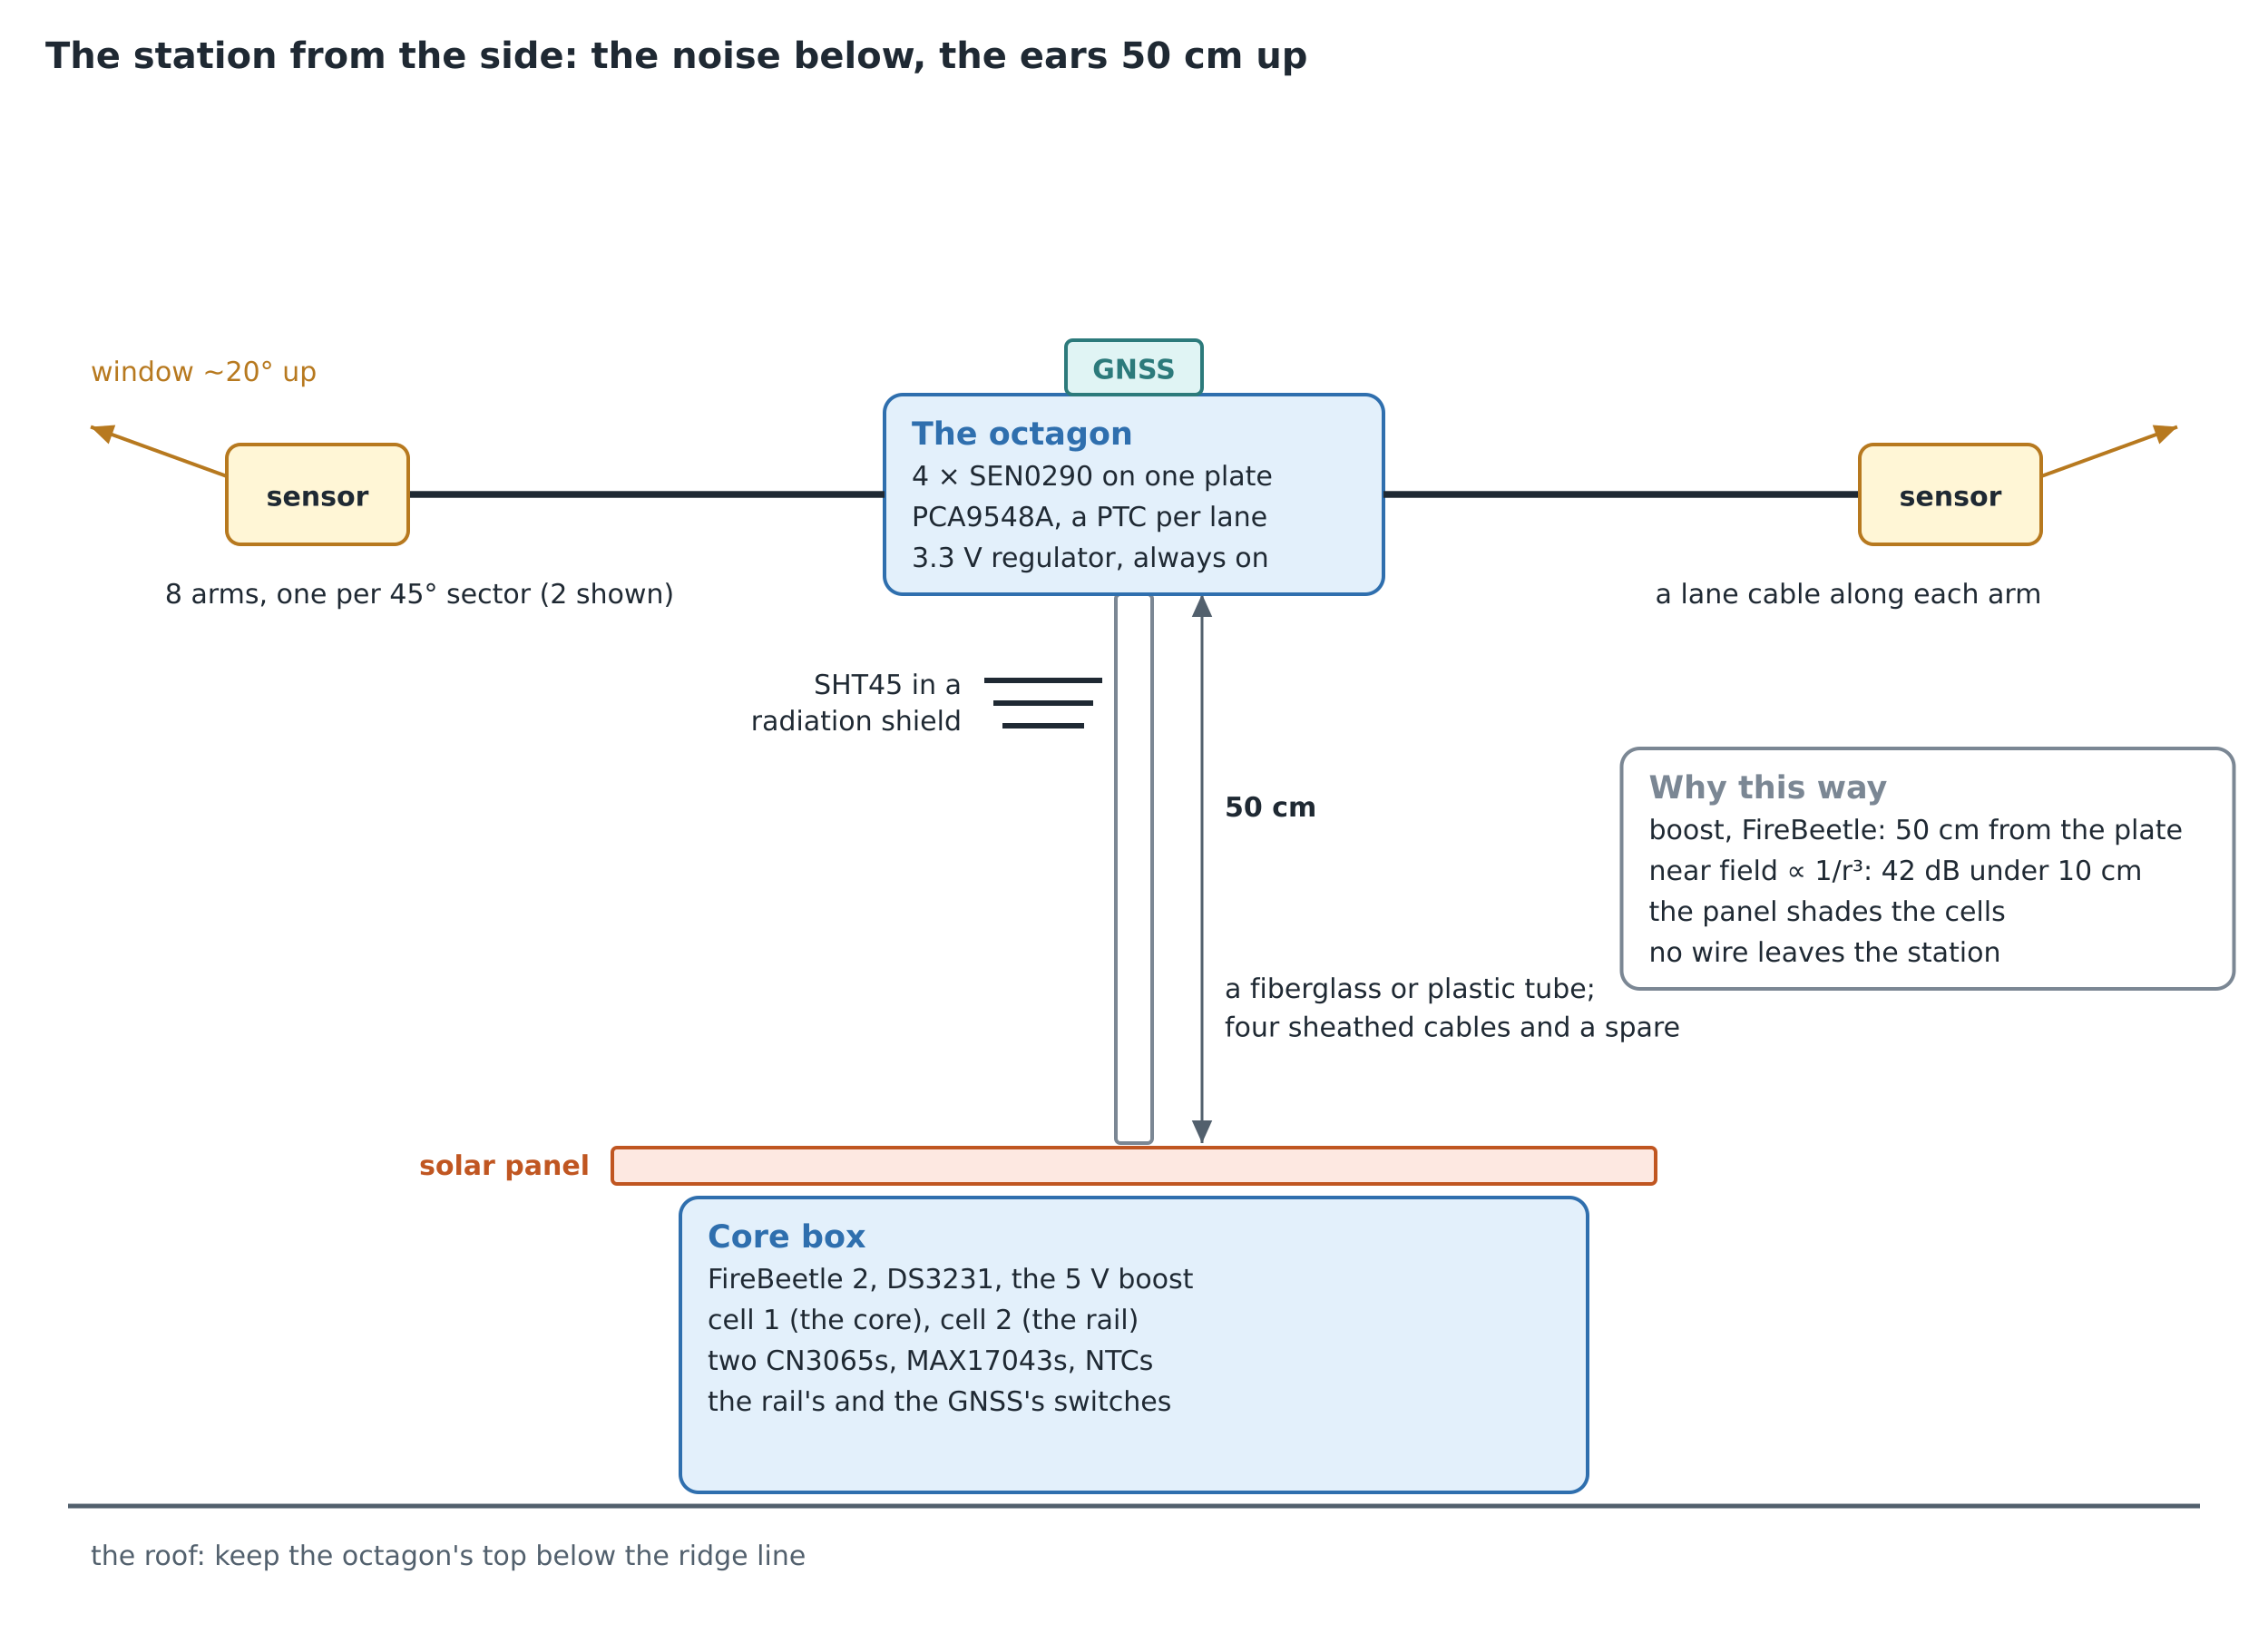
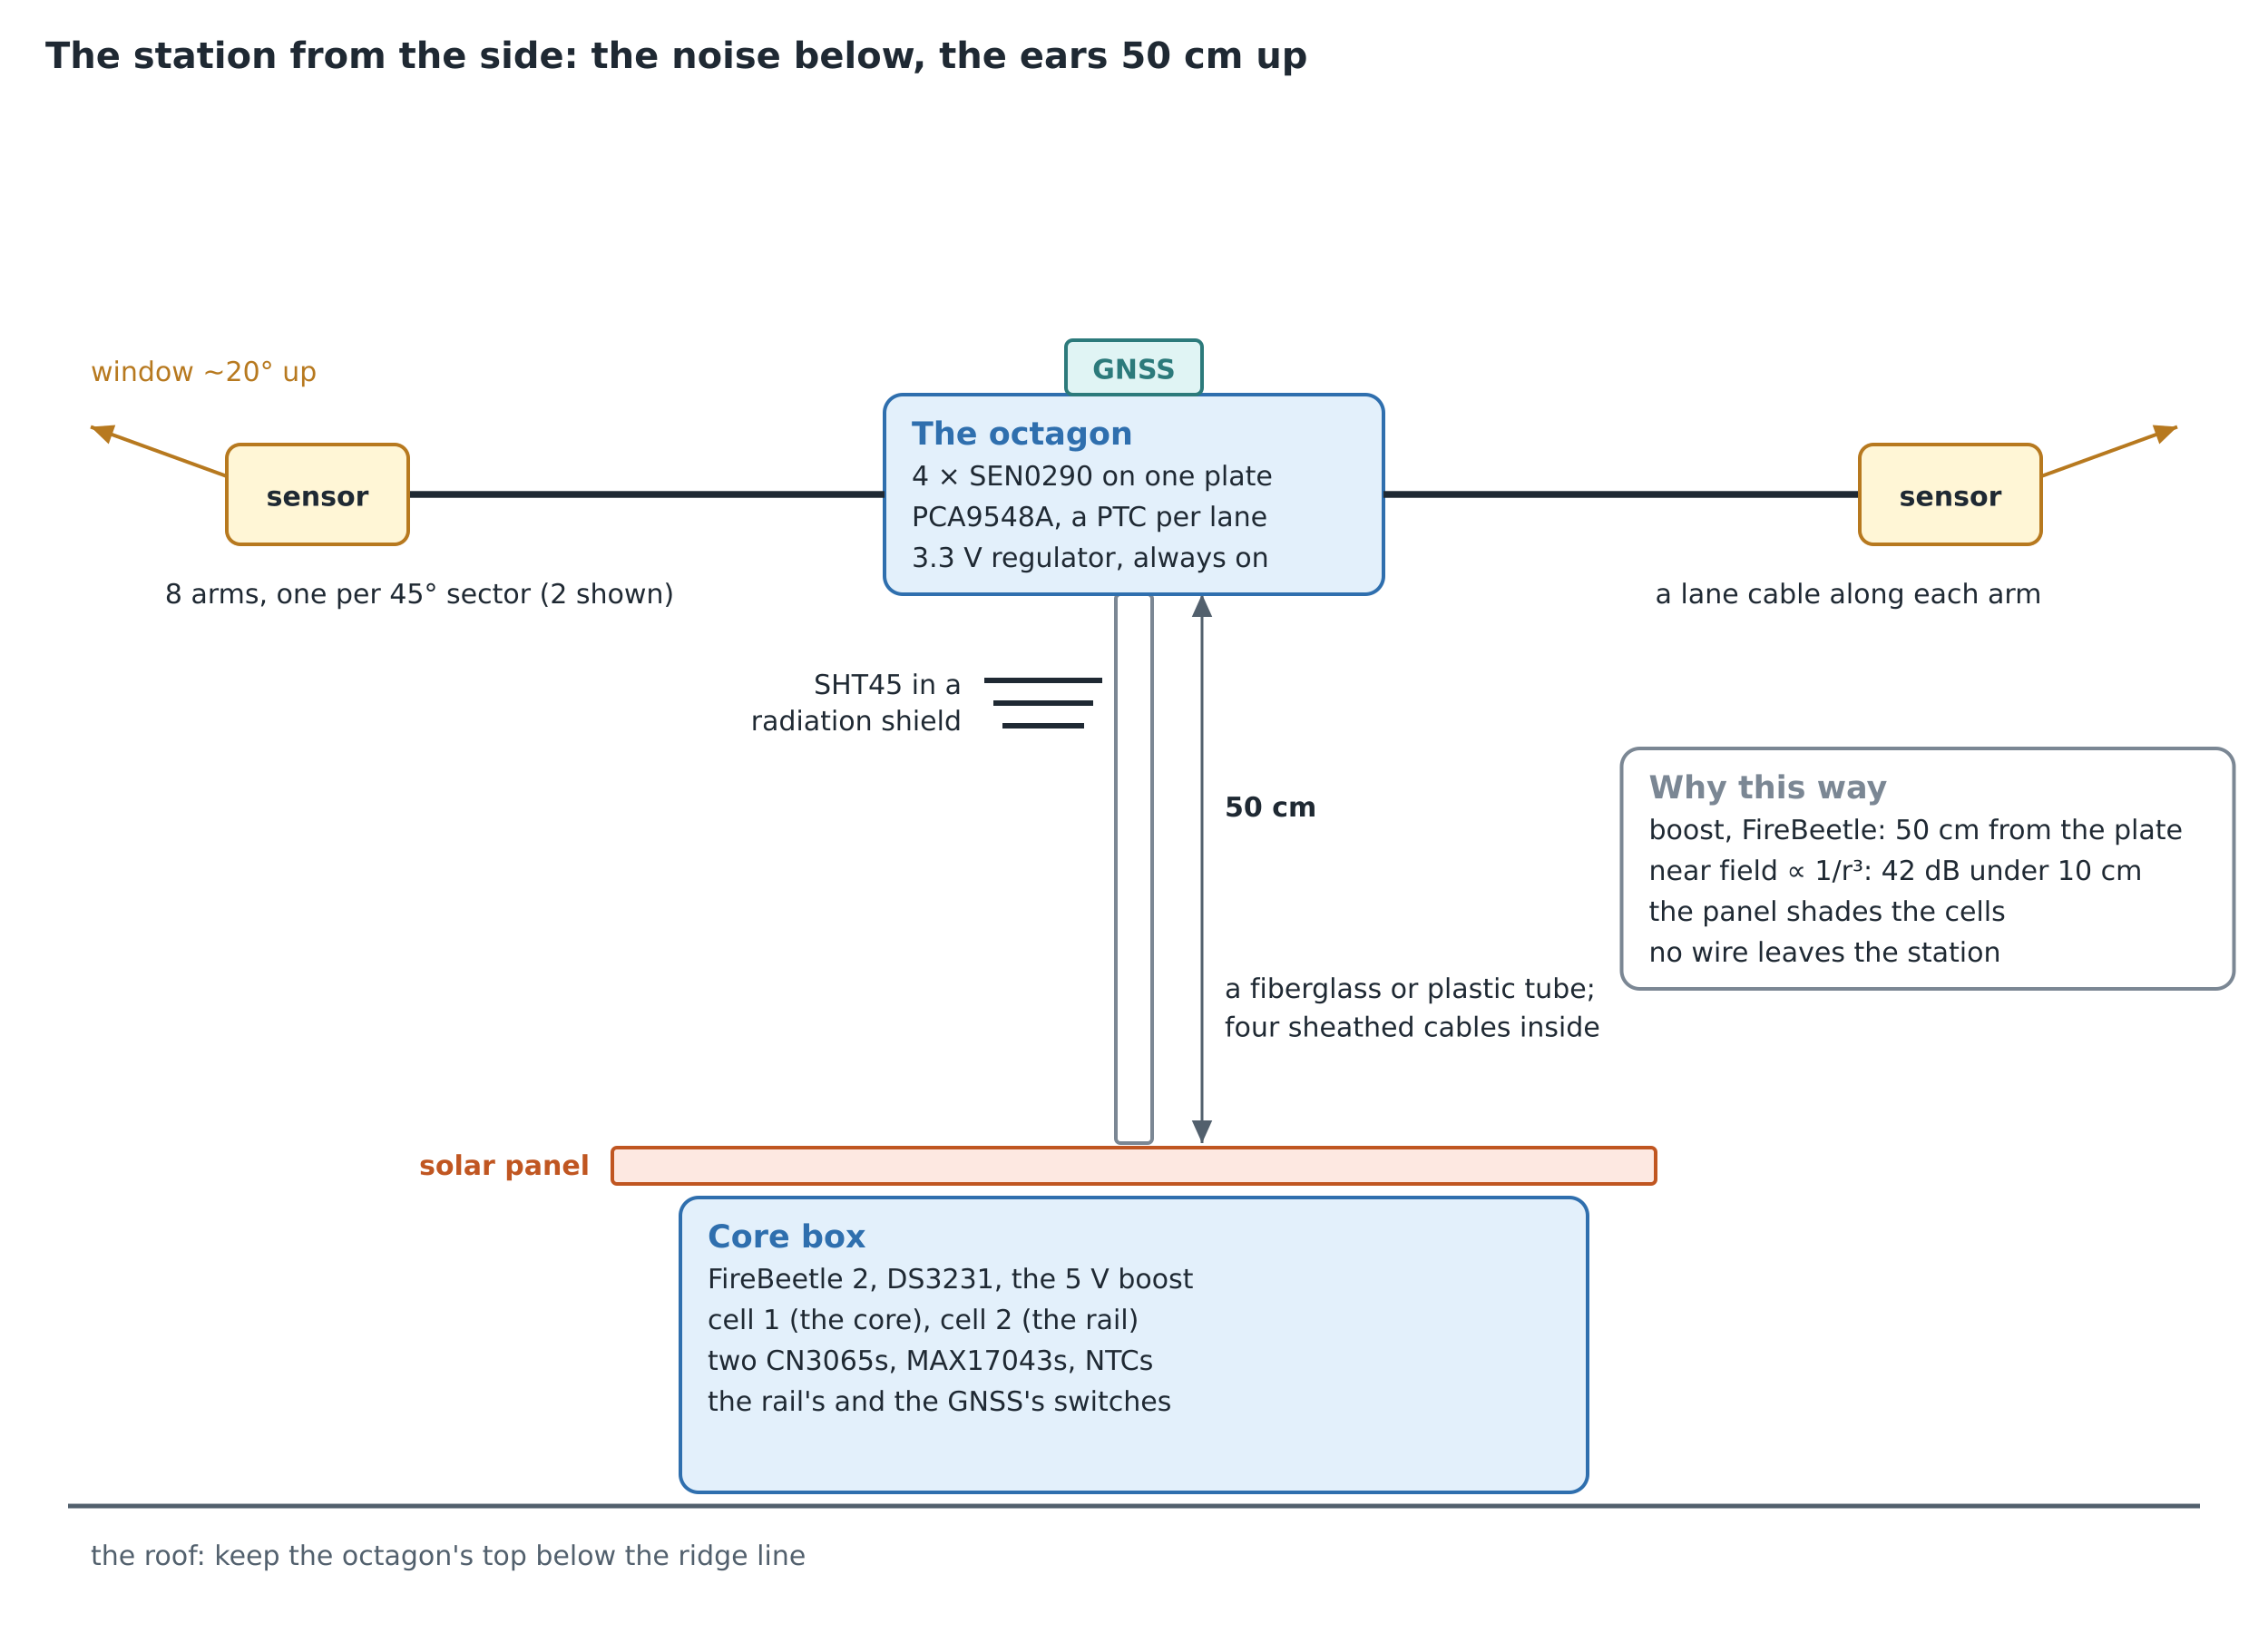
<svg xmlns="http://www.w3.org/2000/svg" width="1000" height="720" viewBox="0 0 1000 720" font-family="DejaVu Sans, Verdana, sans-serif">
  <rect width="1000" height="720" fill="#ffffff" />
  <text x="20.0" y="30.0" font-size="16" font-weight="bold" text-anchor="start" fill="#1f2933">The station from the side: the noise below, the ears 50 cm up</text>
  <polyline points="30.0,664.0 970.0,664.0" fill="none" stroke="#52606d" stroke-width="2" stroke-linejoin="round" />
  <text x="40.0" y="690.0" font-size="12" text-anchor="start" fill="#52606d">the roof: keep the octagon's top below the ridge line</text>
  <rect x="300.0" y="528.0" width="400.0" height="130.0" rx="8" fill="#e3f0fb" stroke="#2f6fae" stroke-width="1.6" />
  <text x="312.0" y="550.0" font-size="14" font-weight="bold" text-anchor="start" fill="#2f6fae">Core box</text>
  <text x="312.0" y="568.0" font-size="12" text-anchor="start" fill="#1f2933">FireBeetle 2, DS3231, the 5 V boost</text>
  <text x="312.0" y="586.0" font-size="12" text-anchor="start" fill="#1f2933">cell 1 (the core), cell 2 (the rail)</text>
  <text x="312.0" y="604.0" font-size="12" text-anchor="start" fill="#1f2933">two CN3065s, MAX17043s, NTCs</text>
  <text x="312.0" y="622.0" font-size="12" text-anchor="start" fill="#1f2933">the rail's and the GNSS's switches</text>
  <rect x="270.0" y="506.0" width="460.0" height="16.0" rx="2" fill="#fde8e1" stroke="#c05621" stroke-width="1.6" />
  <text x="260.0" y="518.0" font-size="12" font-weight="bold" text-anchor="end" fill="#c05621">solar panel</text>
  <rect x="492.0" y="262.0" width="16.0" height="242.0" rx="2" fill="#ffffff" stroke="#7b8794" stroke-width="1.6" />
  <polyline points="530.0,504.0 530.0,262.0" fill="none" stroke="#52606d" stroke-width="1.2" stroke-linejoin="round" />
  <polygon points="530.0,262.0 525.5,272.0 534.5,272.0" fill="#52606d" />
  <polygon points="530.0,504.0 534.5,494.0 525.5,494.0" fill="#52606d" />
  <text x="540.0" y="360.0" font-size="12" font-weight="bold" text-anchor="start" fill="#1f2933">50 cm</text>
  <text x="540.0" y="440.0" font-size="12" text-anchor="start" fill="#1f2933">a fiberglass or plastic tube;</text>
-   <text x="540.0" y="457.0" font-size="12" text-anchor="start" fill="#1f2933">four sheathed cables and a spare</text>
+   <text x="540.0" y="457.0" font-size="12" text-anchor="start" fill="#1f2933">four sheathed cables inside</text>
  <polyline points="434.0,300.0 486.0,300.0" fill="none" stroke="#1f2933" stroke-width="2.4" stroke-linejoin="round" />
  <polyline points="438.0,310.0 482.0,310.0" fill="none" stroke="#1f2933" stroke-width="2.4" stroke-linejoin="round" />
  <polyline points="442.0,320.0 478.0,320.0" fill="none" stroke="#1f2933" stroke-width="2.4" stroke-linejoin="round" />
  <text x="424.0" y="306.0" font-size="12" text-anchor="end" fill="#1f2933">SHT45 in a</text>
  <text x="424.0" y="322.0" font-size="12" text-anchor="end" fill="#1f2933">radiation shield</text>
  <rect x="390.0" y="174.0" width="220.0" height="88.0" rx="8" fill="#e3f0fb" stroke="#2f6fae" stroke-width="1.6" />
  <text x="402.0" y="196.0" font-size="14" font-weight="bold" text-anchor="start" fill="#2f6fae">The octagon</text>
  <text x="402.0" y="214.0" font-size="12" text-anchor="start" fill="#1f2933">4 × SEN0290 on one plate</text>
  <text x="402.0" y="232.0" font-size="12" text-anchor="start" fill="#1f2933">PCA9548A, a PTC per lane</text>
  <text x="402.0" y="250.0" font-size="12" text-anchor="start" fill="#1f2933">3.3 V regulator, always on</text>
  <rect x="470.0" y="150.0" width="60.0" height="24.0" rx="3" fill="#e0f4f4" stroke="#2c7a7b" stroke-width="1.6" />
  <text x="500.0" y="167.0" font-size="12" font-weight="bold" text-anchor="middle" fill="#2c7a7b">GNSS</text>
  <polyline points="390.0,218.0 180.0,218.0" fill="none" stroke="#1f2933" stroke-width="3" stroke-linejoin="round" />
  <rect x="100.0" y="196.0" width="80.0" height="44.0" rx="6" fill="#fff6d6" stroke="#b7791f" stroke-width="1.6" />
  <text x="140.0" y="223.0" font-size="12" font-weight="bold" text-anchor="middle" fill="#1f2933">sensor</text>
  <polyline points="100.0,210.0 40.0,188.2" fill="none" stroke="#b7791f" stroke-width="1.6" stroke-linejoin="round" />
  <polygon points="40.0,188.2 47.9,195.8 50.9,187.4" fill="#b7791f" />
  <polyline points="610.0,218.0 820.0,218.0" fill="none" stroke="#1f2933" stroke-width="3" stroke-linejoin="round" />
  <rect x="820.0" y="196.0" width="80.0" height="44.0" rx="6" fill="#fff6d6" stroke="#b7791f" stroke-width="1.6" />
  <text x="860.0" y="223.0" font-size="12" font-weight="bold" text-anchor="middle" fill="#1f2933">sensor</text>
  <polyline points="900.0,210.0 960.0,188.2" fill="none" stroke="#b7791f" stroke-width="1.6" stroke-linejoin="round" />
  <polygon points="960.0,188.2 949.1,187.4 952.1,195.8" fill="#b7791f" />
  <text x="185.0" y="266.0" font-size="12" text-anchor="middle" fill="#1f2933">8 arms, one per 45° sector (2 shown)</text>
  <text x="815.0" y="266.0" font-size="12" text-anchor="middle" fill="#1f2933">a lane cable along each arm</text>
  <text x="40.0" y="168.0" font-size="12" text-anchor="start" fill="#b7791f">window ~20° up</text>
  <rect x="715.0" y="330.0" width="270.0" height="106.0" rx="8" fill="#ffffff" stroke="#7b8794" stroke-width="1.6" />
  <text x="727.0" y="352.0" font-size="14" font-weight="bold" text-anchor="start" fill="#7b8794">Why this way</text>
  <text x="727.0" y="370.0" font-size="12" text-anchor="start" fill="#1f2933">boost, FireBeetle: 50 cm from the plate</text>
  <text x="727.0" y="388.0" font-size="12" text-anchor="start" fill="#1f2933">near field ∝ 1/r³: 42 dB under 10 cm</text>
  <text x="727.0" y="406.0" font-size="12" text-anchor="start" fill="#1f2933">the panel shades the cells</text>
  <text x="727.0" y="424.0" font-size="12" text-anchor="start" fill="#1f2933">no wire leaves the station</text>
</svg>
